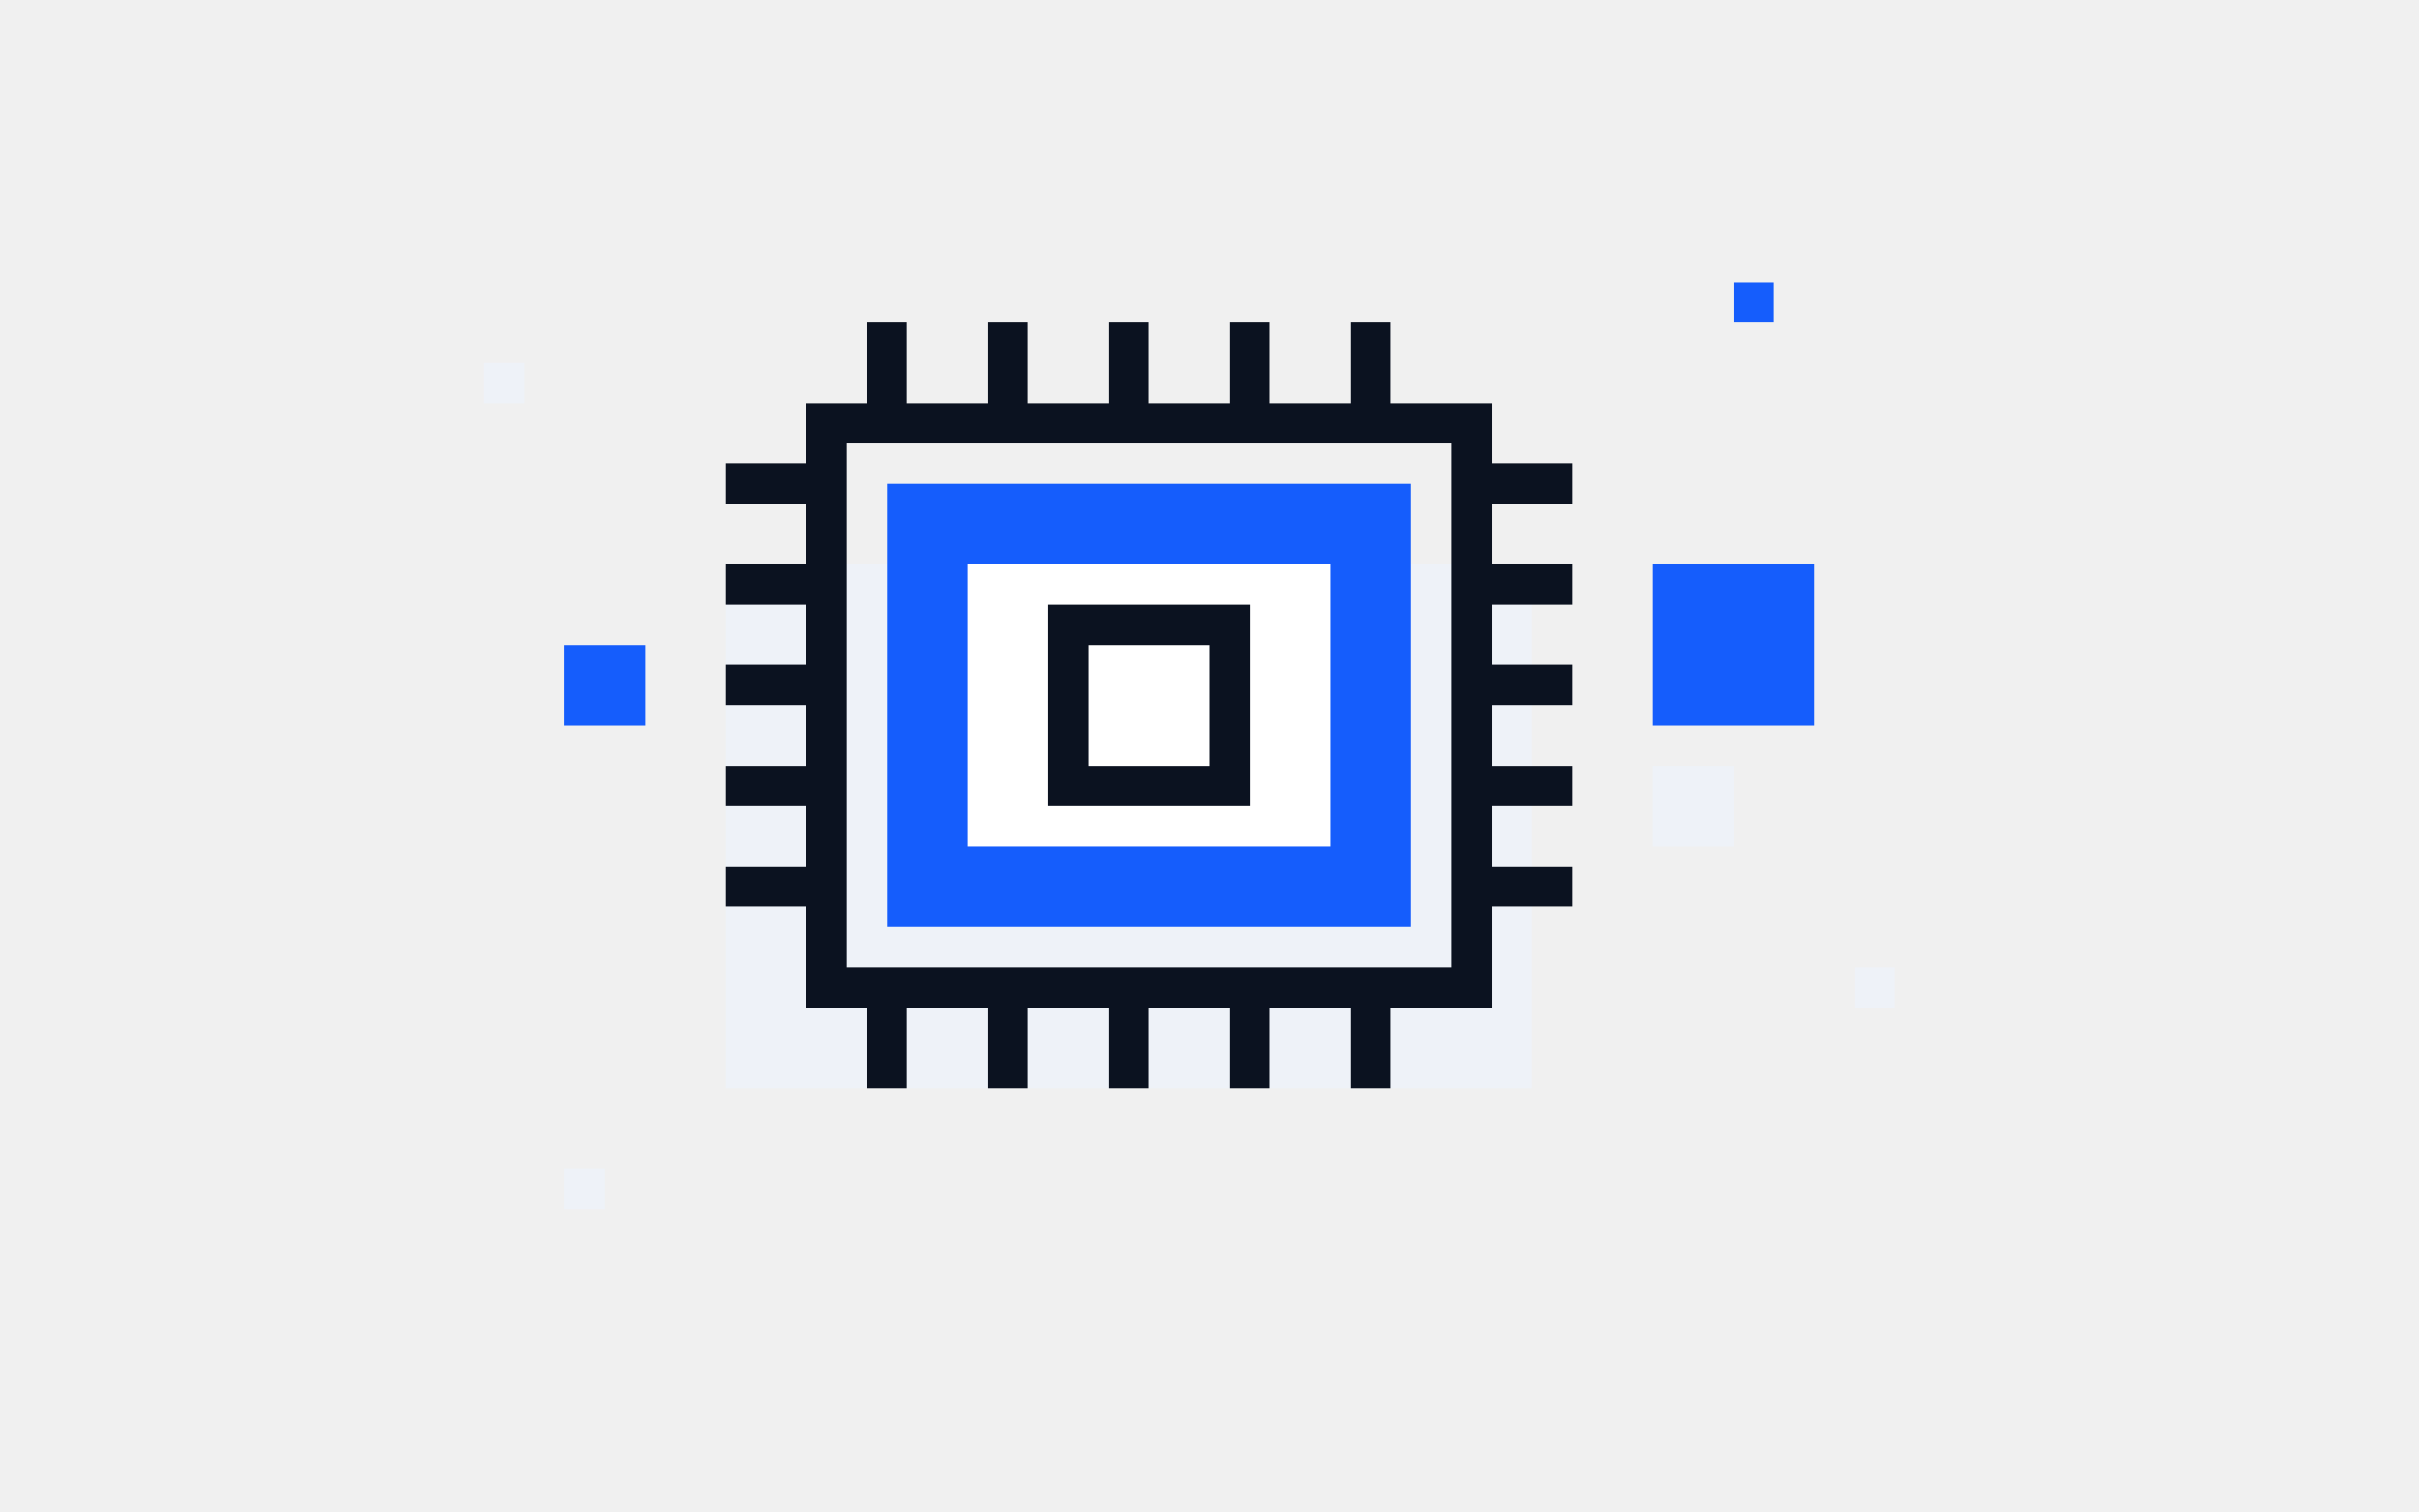
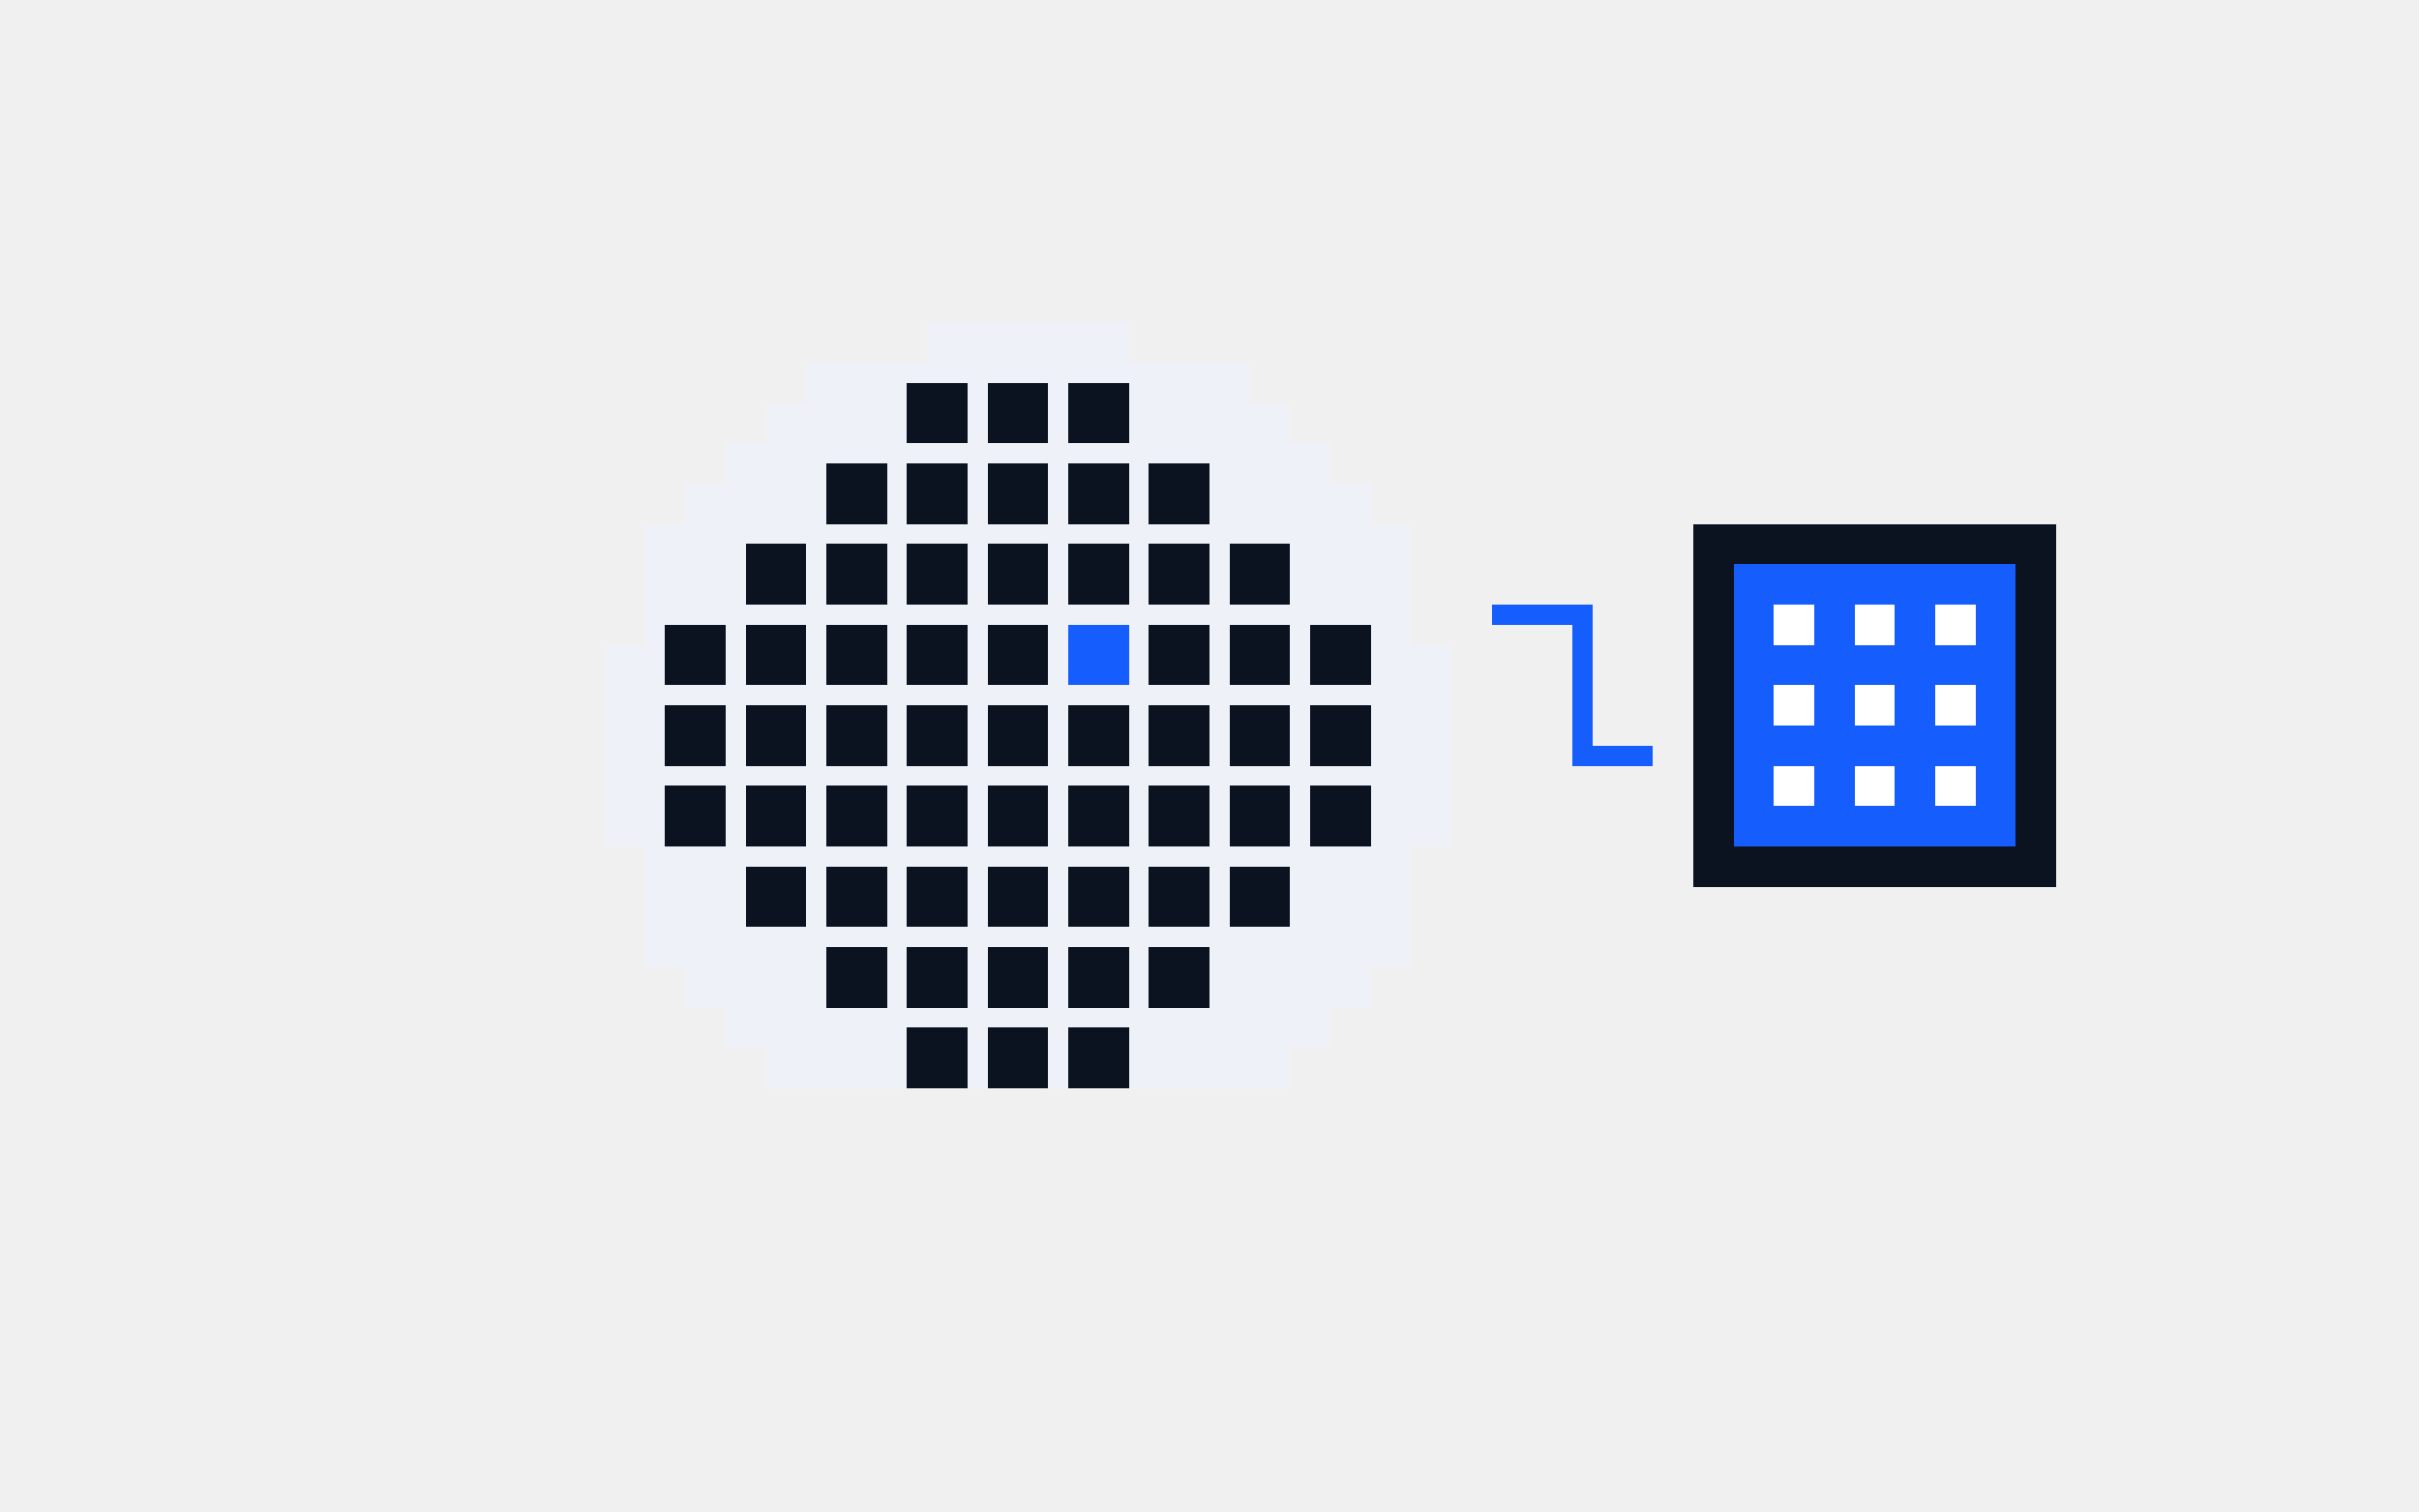
<svg xmlns="http://www.w3.org/2000/svg" viewBox="0 0 960 600" fill="none" shape-rendering="crispEdges">
-   <rect x="192" y="144" width="16" height="16" fill="#EEF2F8" />
-   <rect x="736" y="384" width="16" height="16" fill="#EEF2F8" />
-   <rect x="688" y="112" width="16" height="16" fill="#155DFC" />
-   <rect x="224" y="464" width="16" height="16" fill="#EEF2F8" />
-   <rect x="288" y="224" width="320" height="208" fill="#EEF2F8" />
-   <rect x="320" y="160" width="272" height="16" fill="#0B1220" />
-   <rect x="320" y="384" width="272" height="16" fill="#0B1220" />
-   <rect x="320" y="160" width="16" height="240" fill="#0B1220" />
-   <rect x="576" y="160" width="16" height="240" fill="#0B1220" />
-   <rect x="352" y="192" width="208" height="176" fill="#155DFC" />
-   <rect x="384" y="224" width="144" height="112" fill="#FFFFFF" />
-   <rect x="416" y="240" width="80" height="16" fill="#0B1220" />
-   <rect x="416" y="304" width="80" height="16" fill="#0B1220" />
-   <rect x="416" y="240" width="16" height="80" fill="#0B1220" />
-   <rect x="480" y="240" width="16" height="80" fill="#0B1220" />
-   <rect x="344" y="128" width="16" height="32" fill="#0B1220" />
-   <rect x="344" y="400" width="16" height="32" fill="#0B1220" />
-   <rect x="288" y="184" width="32" height="16" fill="#0B1220" />
-   <rect x="592" y="184" width="32" height="16" fill="#0B1220" />
-   <rect x="392" y="128" width="16" height="32" fill="#0B1220" />
-   <rect x="392" y="400" width="16" height="32" fill="#0B1220" />
-   <rect x="288" y="224" width="32" height="16" fill="#0B1220" />
-   <rect x="592" y="224" width="32" height="16" fill="#0B1220" />
-   <rect x="440" y="128" width="16" height="32" fill="#0B1220" />
-   <rect x="440" y="400" width="16" height="32" fill="#0B1220" />
-   <rect x="288" y="264" width="32" height="16" fill="#0B1220" />
-   <rect x="592" y="264" width="32" height="16" fill="#0B1220" />
-   <rect x="488" y="128" width="16" height="32" fill="#0B1220" />
-   <rect x="488" y="400" width="16" height="32" fill="#0B1220" />
-   <rect x="288" y="304" width="32" height="16" fill="#0B1220" />
-   <rect x="592" y="304" width="32" height="16" fill="#0B1220" />
-   <rect x="536" y="128" width="16" height="32" fill="#0B1220" />
-   <rect x="536" y="400" width="16" height="32" fill="#0B1220" />
-   <rect x="288" y="344" width="32" height="16" fill="#0B1220" />
-   <rect x="592" y="344" width="32" height="16" fill="#0B1220" />
-   <rect x="656" y="224" width="64" height="64" fill="#155DFC" />
-   <rect x="656" y="304" width="32" height="32" fill="#EEF2F8" />
-   <rect x="224" y="256" width="32" height="32" fill="#155DFC" />
+   <rect x="368" y="128" width="16" height="16" fill="#EEF2F8" />
+   <rect x="384" y="128" width="16" height="16" fill="#EEF2F8" />
+   <rect x="400" y="128" width="16" height="16" fill="#EEF2F8" />
+   <rect x="416" y="128" width="16" height="16" fill="#EEF2F8" />
+   <rect x="432" y="128" width="16" height="16" fill="#EEF2F8" />
+   <rect x="320" y="144" width="16" height="16" fill="#EEF2F8" />
+   <rect x="336" y="144" width="16" height="16" fill="#EEF2F8" />
+   <rect x="352" y="144" width="16" height="16" fill="#EEF2F8" />
+   <rect x="368" y="144" width="16" height="16" fill="#EEF2F8" />
+   <rect x="384" y="144" width="16" height="16" fill="#EEF2F8" />
+   <rect x="400" y="144" width="16" height="16" fill="#EEF2F8" />
+   <rect x="416" y="144" width="16" height="16" fill="#EEF2F8" />
+   <rect x="432" y="144" width="16" height="16" fill="#EEF2F8" />
+   <rect x="448" y="144" width="16" height="16" fill="#EEF2F8" />
+   <rect x="464" y="144" width="16" height="16" fill="#EEF2F8" />
+   <rect x="480" y="144" width="16" height="16" fill="#EEF2F8" />
+   <rect x="304" y="160" width="16" height="16" fill="#EEF2F8" />
+   <rect x="320" y="160" width="16" height="16" fill="#EEF2F8" />
+   <rect x="336" y="160" width="16" height="16" fill="#EEF2F8" />
+   <rect x="352" y="160" width="16" height="16" fill="#EEF2F8" />
+   <rect x="368" y="160" width="16" height="16" fill="#EEF2F8" />
+   <rect x="384" y="160" width="16" height="16" fill="#EEF2F8" />
+   <rect x="400" y="160" width="16" height="16" fill="#EEF2F8" />
+   <rect x="416" y="160" width="16" height="16" fill="#EEF2F8" />
+   <rect x="432" y="160" width="16" height="16" fill="#EEF2F8" />
+   <rect x="448" y="160" width="16" height="16" fill="#EEF2F8" />
+   <rect x="464" y="160" width="16" height="16" fill="#EEF2F8" />
+   <rect x="480" y="160" width="16" height="16" fill="#EEF2F8" />
+   <rect x="496" y="160" width="16" height="16" fill="#EEF2F8" />
+   <rect x="288" y="176" width="16" height="16" fill="#EEF2F8" />
+   <rect x="304" y="176" width="16" height="16" fill="#EEF2F8" />
+   <rect x="320" y="176" width="16" height="16" fill="#EEF2F8" />
+   <rect x="336" y="176" width="16" height="16" fill="#EEF2F8" />
+   <rect x="352" y="176" width="16" height="16" fill="#EEF2F8" />
+   <rect x="368" y="176" width="16" height="16" fill="#EEF2F8" />
+   <rect x="384" y="176" width="16" height="16" fill="#EEF2F8" />
+   <rect x="400" y="176" width="16" height="16" fill="#EEF2F8" />
+   <rect x="416" y="176" width="16" height="16" fill="#EEF2F8" />
+   <rect x="432" y="176" width="16" height="16" fill="#EEF2F8" />
+   <rect x="448" y="176" width="16" height="16" fill="#EEF2F8" />
+   <rect x="464" y="176" width="16" height="16" fill="#EEF2F8" />
+   <rect x="480" y="176" width="16" height="16" fill="#EEF2F8" />
+   <rect x="496" y="176" width="16" height="16" fill="#EEF2F8" />
+   <rect x="512" y="176" width="16" height="16" fill="#EEF2F8" />
+   <rect x="272" y="192" width="16" height="16" fill="#EEF2F8" />
+   <rect x="288" y="192" width="16" height="16" fill="#EEF2F8" />
+   <rect x="304" y="192" width="16" height="16" fill="#EEF2F8" />
+   <rect x="320" y="192" width="16" height="16" fill="#EEF2F8" />
+   <rect x="336" y="192" width="16" height="16" fill="#EEF2F8" />
+   <rect x="352" y="192" width="16" height="16" fill="#EEF2F8" />
+   <rect x="368" y="192" width="16" height="16" fill="#EEF2F8" />
+   <rect x="384" y="192" width="16" height="16" fill="#EEF2F8" />
+   <rect x="400" y="192" width="16" height="16" fill="#EEF2F8" />
+   <rect x="416" y="192" width="16" height="16" fill="#EEF2F8" />
+   <rect x="432" y="192" width="16" height="16" fill="#EEF2F8" />
+   <rect x="448" y="192" width="16" height="16" fill="#EEF2F8" />
+   <rect x="464" y="192" width="16" height="16" fill="#EEF2F8" />
+   <rect x="480" y="192" width="16" height="16" fill="#EEF2F8" />
+   <rect x="496" y="192" width="16" height="16" fill="#EEF2F8" />
+   <rect x="512" y="192" width="16" height="16" fill="#EEF2F8" />
+   <rect x="528" y="192" width="16" height="16" fill="#EEF2F8" />
+   <rect x="256" y="208" width="16" height="16" fill="#EEF2F8" />
+   <rect x="272" y="208" width="16" height="16" fill="#EEF2F8" />
+   <rect x="288" y="208" width="16" height="16" fill="#EEF2F8" />
+   <rect x="304" y="208" width="16" height="16" fill="#EEF2F8" />
+   <rect x="320" y="208" width="16" height="16" fill="#EEF2F8" />
+   <rect x="336" y="208" width="16" height="16" fill="#EEF2F8" />
+   <rect x="352" y="208" width="16" height="16" fill="#EEF2F8" />
+   <rect x="368" y="208" width="16" height="16" fill="#EEF2F8" />
+   <rect x="384" y="208" width="16" height="16" fill="#EEF2F8" />
+   <rect x="400" y="208" width="16" height="16" fill="#EEF2F8" />
+   <rect x="416" y="208" width="16" height="16" fill="#EEF2F8" />
+   <rect x="432" y="208" width="16" height="16" fill="#EEF2F8" />
+   <rect x="448" y="208" width="16" height="16" fill="#EEF2F8" />
+   <rect x="464" y="208" width="16" height="16" fill="#EEF2F8" />
+   <rect x="480" y="208" width="16" height="16" fill="#EEF2F8" />
+   <rect x="496" y="208" width="16" height="16" fill="#EEF2F8" />
+   <rect x="512" y="208" width="16" height="16" fill="#EEF2F8" />
+   <rect x="528" y="208" width="16" height="16" fill="#EEF2F8" />
+   <rect x="544" y="208" width="16" height="16" fill="#EEF2F8" />
+   <rect x="256" y="224" width="16" height="16" fill="#EEF2F8" />
+   <rect x="272" y="224" width="16" height="16" fill="#EEF2F8" />
+   <rect x="288" y="224" width="16" height="16" fill="#EEF2F8" />
+   <rect x="304" y="224" width="16" height="16" fill="#EEF2F8" />
+   <rect x="320" y="224" width="16" height="16" fill="#EEF2F8" />
+   <rect x="336" y="224" width="16" height="16" fill="#EEF2F8" />
+   <rect x="352" y="224" width="16" height="16" fill="#EEF2F8" />
+   <rect x="368" y="224" width="16" height="16" fill="#EEF2F8" />
+   <rect x="384" y="224" width="16" height="16" fill="#EEF2F8" />
+   <rect x="400" y="224" width="16" height="16" fill="#EEF2F8" />
+   <rect x="416" y="224" width="16" height="16" fill="#EEF2F8" />
+   <rect x="432" y="224" width="16" height="16" fill="#EEF2F8" />
+   <rect x="448" y="224" width="16" height="16" fill="#EEF2F8" />
+   <rect x="464" y="224" width="16" height="16" fill="#EEF2F8" />
+   <rect x="480" y="224" width="16" height="16" fill="#EEF2F8" />
+   <rect x="496" y="224" width="16" height="16" fill="#EEF2F8" />
+   <rect x="512" y="224" width="16" height="16" fill="#EEF2F8" />
+   <rect x="528" y="224" width="16" height="16" fill="#EEF2F8" />
+   <rect x="544" y="224" width="16" height="16" fill="#EEF2F8" />
+   <rect x="256" y="240" width="16" height="16" fill="#EEF2F8" />
+   <rect x="272" y="240" width="16" height="16" fill="#EEF2F8" />
+   <rect x="288" y="240" width="16" height="16" fill="#EEF2F8" />
+   <rect x="304" y="240" width="16" height="16" fill="#EEF2F8" />
+   <rect x="320" y="240" width="16" height="16" fill="#EEF2F8" />
+   <rect x="336" y="240" width="16" height="16" fill="#EEF2F8" />
+   <rect x="352" y="240" width="16" height="16" fill="#EEF2F8" />
+   <rect x="368" y="240" width="16" height="16" fill="#EEF2F8" />
+   <rect x="384" y="240" width="16" height="16" fill="#EEF2F8" />
+   <rect x="400" y="240" width="16" height="16" fill="#EEF2F8" />
+   <rect x="416" y="240" width="16" height="16" fill="#EEF2F8" />
+   <rect x="432" y="240" width="16" height="16" fill="#EEF2F8" />
+   <rect x="448" y="240" width="16" height="16" fill="#EEF2F8" />
+   <rect x="464" y="240" width="16" height="16" fill="#EEF2F8" />
+   <rect x="480" y="240" width="16" height="16" fill="#EEF2F8" />
+   <rect x="496" y="240" width="16" height="16" fill="#EEF2F8" />
+   <rect x="512" y="240" width="16" height="16" fill="#EEF2F8" />
+   <rect x="528" y="240" width="16" height="16" fill="#EEF2F8" />
+   <rect x="544" y="240" width="16" height="16" fill="#EEF2F8" />
+   <rect x="240" y="256" width="16" height="16" fill="#EEF2F8" />
+   <rect x="256" y="256" width="16" height="16" fill="#EEF2F8" />
+   <rect x="272" y="256" width="16" height="16" fill="#EEF2F8" />
+   <rect x="288" y="256" width="16" height="16" fill="#EEF2F8" />
+   <rect x="304" y="256" width="16" height="16" fill="#EEF2F8" />
+   <rect x="320" y="256" width="16" height="16" fill="#EEF2F8" />
+   <rect x="336" y="256" width="16" height="16" fill="#EEF2F8" />
+   <rect x="352" y="256" width="16" height="16" fill="#EEF2F8" />
+   <rect x="368" y="256" width="16" height="16" fill="#EEF2F8" />
+   <rect x="384" y="256" width="16" height="16" fill="#EEF2F8" />
+   <rect x="400" y="256" width="16" height="16" fill="#EEF2F8" />
+   <rect x="416" y="256" width="16" height="16" fill="#EEF2F8" />
+   <rect x="432" y="256" width="16" height="16" fill="#EEF2F8" />
+   <rect x="448" y="256" width="16" height="16" fill="#EEF2F8" />
+   <rect x="464" y="256" width="16" height="16" fill="#EEF2F8" />
+   <rect x="480" y="256" width="16" height="16" fill="#EEF2F8" />
+   <rect x="496" y="256" width="16" height="16" fill="#EEF2F8" />
+   <rect x="512" y="256" width="16" height="16" fill="#EEF2F8" />
+   <rect x="528" y="256" width="16" height="16" fill="#EEF2F8" />
+   <rect x="544" y="256" width="16" height="16" fill="#EEF2F8" />
+   <rect x="560" y="256" width="16" height="16" fill="#EEF2F8" />
+   <rect x="240" y="272" width="16" height="16" fill="#EEF2F8" />
+   <rect x="256" y="272" width="16" height="16" fill="#EEF2F8" />
+   <rect x="272" y="272" width="16" height="16" fill="#EEF2F8" />
+   <rect x="288" y="272" width="16" height="16" fill="#EEF2F8" />
+   <rect x="304" y="272" width="16" height="16" fill="#EEF2F8" />
+   <rect x="320" y="272" width="16" height="16" fill="#EEF2F8" />
+   <rect x="336" y="272" width="16" height="16" fill="#EEF2F8" />
+   <rect x="352" y="272" width="16" height="16" fill="#EEF2F8" />
+   <rect x="368" y="272" width="16" height="16" fill="#EEF2F8" />
+   <rect x="384" y="272" width="16" height="16" fill="#EEF2F8" />
+   <rect x="400" y="272" width="16" height="16" fill="#EEF2F8" />
+   <rect x="416" y="272" width="16" height="16" fill="#EEF2F8" />
+   <rect x="432" y="272" width="16" height="16" fill="#EEF2F8" />
+   <rect x="448" y="272" width="16" height="16" fill="#EEF2F8" />
+   <rect x="464" y="272" width="16" height="16" fill="#EEF2F8" />
+   <rect x="480" y="272" width="16" height="16" fill="#EEF2F8" />
+   <rect x="496" y="272" width="16" height="16" fill="#EEF2F8" />
+   <rect x="512" y="272" width="16" height="16" fill="#EEF2F8" />
+   <rect x="528" y="272" width="16" height="16" fill="#EEF2F8" />
+   <rect x="544" y="272" width="16" height="16" fill="#EEF2F8" />
+   <rect x="560" y="272" width="16" height="16" fill="#EEF2F8" />
+   <rect x="240" y="288" width="16" height="16" fill="#EEF2F8" />
+   <rect x="256" y="288" width="16" height="16" fill="#EEF2F8" />
+   <rect x="272" y="288" width="16" height="16" fill="#EEF2F8" />
+   <rect x="288" y="288" width="16" height="16" fill="#EEF2F8" />
+   <rect x="304" y="288" width="16" height="16" fill="#EEF2F8" />
+   <rect x="320" y="288" width="16" height="16" fill="#EEF2F8" />
+   <rect x="336" y="288" width="16" height="16" fill="#EEF2F8" />
+   <rect x="352" y="288" width="16" height="16" fill="#EEF2F8" />
+   <rect x="368" y="288" width="16" height="16" fill="#EEF2F8" />
+   <rect x="384" y="288" width="16" height="16" fill="#EEF2F8" />
+   <rect x="400" y="288" width="16" height="16" fill="#EEF2F8" />
+   <rect x="416" y="288" width="16" height="16" fill="#EEF2F8" />
+   <rect x="432" y="288" width="16" height="16" fill="#EEF2F8" />
+   <rect x="448" y="288" width="16" height="16" fill="#EEF2F8" />
+   <rect x="464" y="288" width="16" height="16" fill="#EEF2F8" />
+   <rect x="480" y="288" width="16" height="16" fill="#EEF2F8" />
+   <rect x="496" y="288" width="16" height="16" fill="#EEF2F8" />
+   <rect x="512" y="288" width="16" height="16" fill="#EEF2F8" />
+   <rect x="528" y="288" width="16" height="16" fill="#EEF2F8" />
+   <rect x="544" y="288" width="16" height="16" fill="#EEF2F8" />
+   <rect x="560" y="288" width="16" height="16" fill="#EEF2F8" />
+   <rect x="240" y="304" width="16" height="16" fill="#EEF2F8" />
+   <rect x="256" y="304" width="16" height="16" fill="#EEF2F8" />
+   <rect x="272" y="304" width="16" height="16" fill="#EEF2F8" />
+   <rect x="288" y="304" width="16" height="16" fill="#EEF2F8" />
+   <rect x="304" y="304" width="16" height="16" fill="#EEF2F8" />
+   <rect x="320" y="304" width="16" height="16" fill="#EEF2F8" />
+   <rect x="336" y="304" width="16" height="16" fill="#EEF2F8" />
+   <rect x="352" y="304" width="16" height="16" fill="#EEF2F8" />
+   <rect x="368" y="304" width="16" height="16" fill="#EEF2F8" />
+   <rect x="384" y="304" width="16" height="16" fill="#EEF2F8" />
+   <rect x="400" y="304" width="16" height="16" fill="#EEF2F8" />
+   <rect x="416" y="304" width="16" height="16" fill="#EEF2F8" />
+   <rect x="432" y="304" width="16" height="16" fill="#EEF2F8" />
+   <rect x="448" y="304" width="16" height="16" fill="#EEF2F8" />
+   <rect x="464" y="304" width="16" height="16" fill="#EEF2F8" />
+   <rect x="480" y="304" width="16" height="16" fill="#EEF2F8" />
+   <rect x="496" y="304" width="16" height="16" fill="#EEF2F8" />
+   <rect x="512" y="304" width="16" height="16" fill="#EEF2F8" />
+   <rect x="528" y="304" width="16" height="16" fill="#EEF2F8" />
+   <rect x="544" y="304" width="16" height="16" fill="#EEF2F8" />
+   <rect x="560" y="304" width="16" height="16" fill="#EEF2F8" />
+   <rect x="240" y="320" width="16" height="16" fill="#EEF2F8" />
+   <rect x="256" y="320" width="16" height="16" fill="#EEF2F8" />
+   <rect x="272" y="320" width="16" height="16" fill="#EEF2F8" />
+   <rect x="288" y="320" width="16" height="16" fill="#EEF2F8" />
+   <rect x="304" y="320" width="16" height="16" fill="#EEF2F8" />
+   <rect x="320" y="320" width="16" height="16" fill="#EEF2F8" />
+   <rect x="336" y="320" width="16" height="16" fill="#EEF2F8" />
+   <rect x="352" y="320" width="16" height="16" fill="#EEF2F8" />
+   <rect x="368" y="320" width="16" height="16" fill="#EEF2F8" />
+   <rect x="384" y="320" width="16" height="16" fill="#EEF2F8" />
+   <rect x="400" y="320" width="16" height="16" fill="#EEF2F8" />
+   <rect x="416" y="320" width="16" height="16" fill="#EEF2F8" />
+   <rect x="432" y="320" width="16" height="16" fill="#EEF2F8" />
+   <rect x="448" y="320" width="16" height="16" fill="#EEF2F8" />
+   <rect x="464" y="320" width="16" height="16" fill="#EEF2F8" />
+   <rect x="480" y="320" width="16" height="16" fill="#EEF2F8" />
+   <rect x="496" y="320" width="16" height="16" fill="#EEF2F8" />
+   <rect x="512" y="320" width="16" height="16" fill="#EEF2F8" />
+   <rect x="528" y="320" width="16" height="16" fill="#EEF2F8" />
+   <rect x="544" y="320" width="16" height="16" fill="#EEF2F8" />
+   <rect x="560" y="320" width="16" height="16" fill="#EEF2F8" />
+   <rect x="256" y="336" width="16" height="16" fill="#EEF2F8" />
+   <rect x="272" y="336" width="16" height="16" fill="#EEF2F8" />
+   <rect x="288" y="336" width="16" height="16" fill="#EEF2F8" />
+   <rect x="304" y="336" width="16" height="16" fill="#EEF2F8" />
+   <rect x="320" y="336" width="16" height="16" fill="#EEF2F8" />
+   <rect x="336" y="336" width="16" height="16" fill="#EEF2F8" />
+   <rect x="352" y="336" width="16" height="16" fill="#EEF2F8" />
+   <rect x="368" y="336" width="16" height="16" fill="#EEF2F8" />
+   <rect x="384" y="336" width="16" height="16" fill="#EEF2F8" />
+   <rect x="400" y="336" width="16" height="16" fill="#EEF2F8" />
+   <rect x="416" y="336" width="16" height="16" fill="#EEF2F8" />
+   <rect x="432" y="336" width="16" height="16" fill="#EEF2F8" />
+   <rect x="448" y="336" width="16" height="16" fill="#EEF2F8" />
+   <rect x="464" y="336" width="16" height="16" fill="#EEF2F8" />
+   <rect x="480" y="336" width="16" height="16" fill="#EEF2F8" />
+   <rect x="496" y="336" width="16" height="16" fill="#EEF2F8" />
+   <rect x="512" y="336" width="16" height="16" fill="#EEF2F8" />
+   <rect x="528" y="336" width="16" height="16" fill="#EEF2F8" />
+   <rect x="544" y="336" width="16" height="16" fill="#EEF2F8" />
+   <rect x="256" y="352" width="16" height="16" fill="#EEF2F8" />
+   <rect x="272" y="352" width="16" height="16" fill="#EEF2F8" />
+   <rect x="288" y="352" width="16" height="16" fill="#EEF2F8" />
+   <rect x="304" y="352" width="16" height="16" fill="#EEF2F8" />
+   <rect x="320" y="352" width="16" height="16" fill="#EEF2F8" />
+   <rect x="336" y="352" width="16" height="16" fill="#EEF2F8" />
+   <rect x="352" y="352" width="16" height="16" fill="#EEF2F8" />
+   <rect x="368" y="352" width="16" height="16" fill="#EEF2F8" />
+   <rect x="384" y="352" width="16" height="16" fill="#EEF2F8" />
+   <rect x="400" y="352" width="16" height="16" fill="#EEF2F8" />
+   <rect x="416" y="352" width="16" height="16" fill="#EEF2F8" />
+   <rect x="432" y="352" width="16" height="16" fill="#EEF2F8" />
+   <rect x="448" y="352" width="16" height="16" fill="#EEF2F8" />
+   <rect x="464" y="352" width="16" height="16" fill="#EEF2F8" />
+   <rect x="480" y="352" width="16" height="16" fill="#EEF2F8" />
+   <rect x="496" y="352" width="16" height="16" fill="#EEF2F8" />
+   <rect x="512" y="352" width="16" height="16" fill="#EEF2F8" />
+   <rect x="528" y="352" width="16" height="16" fill="#EEF2F8" />
+   <rect x="544" y="352" width="16" height="16" fill="#EEF2F8" />
+   <rect x="256" y="368" width="16" height="16" fill="#EEF2F8" />
+   <rect x="272" y="368" width="16" height="16" fill="#EEF2F8" />
+   <rect x="288" y="368" width="16" height="16" fill="#EEF2F8" />
+   <rect x="304" y="368" width="16" height="16" fill="#EEF2F8" />
+   <rect x="320" y="368" width="16" height="16" fill="#EEF2F8" />
+   <rect x="336" y="368" width="16" height="16" fill="#EEF2F8" />
+   <rect x="352" y="368" width="16" height="16" fill="#EEF2F8" />
+   <rect x="368" y="368" width="16" height="16" fill="#EEF2F8" />
+   <rect x="384" y="368" width="16" height="16" fill="#EEF2F8" />
+   <rect x="400" y="368" width="16" height="16" fill="#EEF2F8" />
+   <rect x="416" y="368" width="16" height="16" fill="#EEF2F8" />
+   <rect x="432" y="368" width="16" height="16" fill="#EEF2F8" />
+   <rect x="448" y="368" width="16" height="16" fill="#EEF2F8" />
+   <rect x="464" y="368" width="16" height="16" fill="#EEF2F8" />
+   <rect x="480" y="368" width="16" height="16" fill="#EEF2F8" />
+   <rect x="496" y="368" width="16" height="16" fill="#EEF2F8" />
+   <rect x="512" y="368" width="16" height="16" fill="#EEF2F8" />
+   <rect x="528" y="368" width="16" height="16" fill="#EEF2F8" />
+   <rect x="544" y="368" width="16" height="16" fill="#EEF2F8" />
+   <rect x="272" y="384" width="16" height="16" fill="#EEF2F8" />
+   <rect x="288" y="384" width="16" height="16" fill="#EEF2F8" />
+   <rect x="304" y="384" width="16" height="16" fill="#EEF2F8" />
+   <rect x="320" y="384" width="16" height="16" fill="#EEF2F8" />
+   <rect x="336" y="384" width="16" height="16" fill="#EEF2F8" />
+   <rect x="352" y="384" width="16" height="16" fill="#EEF2F8" />
+   <rect x="368" y="384" width="16" height="16" fill="#EEF2F8" />
+   <rect x="384" y="384" width="16" height="16" fill="#EEF2F8" />
+   <rect x="400" y="384" width="16" height="16" fill="#EEF2F8" />
+   <rect x="416" y="384" width="16" height="16" fill="#EEF2F8" />
+   <rect x="432" y="384" width="16" height="16" fill="#EEF2F8" />
+   <rect x="448" y="384" width="16" height="16" fill="#EEF2F8" />
+   <rect x="464" y="384" width="16" height="16" fill="#EEF2F8" />
+   <rect x="480" y="384" width="16" height="16" fill="#EEF2F8" />
+   <rect x="496" y="384" width="16" height="16" fill="#EEF2F8" />
+   <rect x="512" y="384" width="16" height="16" fill="#EEF2F8" />
+   <rect x="528" y="384" width="16" height="16" fill="#EEF2F8" />
+   <rect x="288" y="400" width="16" height="16" fill="#EEF2F8" />
+   <rect x="304" y="400" width="16" height="16" fill="#EEF2F8" />
+   <rect x="320" y="400" width="16" height="16" fill="#EEF2F8" />
+   <rect x="336" y="400" width="16" height="16" fill="#EEF2F8" />
+   <rect x="352" y="400" width="16" height="16" fill="#EEF2F8" />
+   <rect x="368" y="400" width="16" height="16" fill="#EEF2F8" />
+   <rect x="384" y="400" width="16" height="16" fill="#EEF2F8" />
+   <rect x="400" y="400" width="16" height="16" fill="#EEF2F8" />
+   <rect x="416" y="400" width="16" height="16" fill="#EEF2F8" />
+   <rect x="432" y="400" width="16" height="16" fill="#EEF2F8" />
+   <rect x="448" y="400" width="16" height="16" fill="#EEF2F8" />
+   <rect x="464" y="400" width="16" height="16" fill="#EEF2F8" />
+   <rect x="480" y="400" width="16" height="16" fill="#EEF2F8" />
+   <rect x="496" y="400" width="16" height="16" fill="#EEF2F8" />
+   <rect x="512" y="400" width="16" height="16" fill="#EEF2F8" />
+   <rect x="304" y="416" width="16" height="16" fill="#EEF2F8" />
+   <rect x="320" y="416" width="16" height="16" fill="#EEF2F8" />
+   <rect x="336" y="416" width="16" height="16" fill="#EEF2F8" />
+   <rect x="352" y="416" width="16" height="16" fill="#EEF2F8" />
+   <rect x="368" y="416" width="16" height="16" fill="#EEF2F8" />
+   <rect x="384" y="416" width="16" height="16" fill="#EEF2F8" />
+   <rect x="400" y="416" width="16" height="16" fill="#EEF2F8" />
+   <rect x="416" y="416" width="16" height="16" fill="#EEF2F8" />
+   <rect x="432" y="416" width="16" height="16" fill="#EEF2F8" />
+   <rect x="448" y="416" width="16" height="16" fill="#EEF2F8" />
+   <rect x="464" y="416" width="16" height="16" fill="#EEF2F8" />
+   <rect x="480" y="416" width="16" height="16" fill="#EEF2F8" />
+   <rect x="496" y="416" width="16" height="16" fill="#EEF2F8" />
+   <rect x="360" y="152" width="24" height="24" fill="#0B1220" />
+   <rect x="392" y="152" width="24" height="24" fill="#0B1220" />
+   <rect x="424" y="152" width="24" height="24" fill="#0B1220" />
+   <rect x="328" y="184" width="24" height="24" fill="#0B1220" />
+   <rect x="360" y="184" width="24" height="24" fill="#0B1220" />
+   <rect x="392" y="184" width="24" height="24" fill="#0B1220" />
+   <rect x="424" y="184" width="24" height="24" fill="#0B1220" />
+   <rect x="456" y="184" width="24" height="24" fill="#0B1220" />
+   <rect x="296" y="216" width="24" height="24" fill="#0B1220" />
+   <rect x="328" y="216" width="24" height="24" fill="#0B1220" />
+   <rect x="360" y="216" width="24" height="24" fill="#0B1220" />
+   <rect x="392" y="216" width="24" height="24" fill="#0B1220" />
+   <rect x="424" y="216" width="24" height="24" fill="#0B1220" />
+   <rect x="456" y="216" width="24" height="24" fill="#0B1220" />
+   <rect x="488" y="216" width="24" height="24" fill="#0B1220" />
+   <rect x="264" y="248" width="24" height="24" fill="#0B1220" />
+   <rect x="296" y="248" width="24" height="24" fill="#0B1220" />
+   <rect x="328" y="248" width="24" height="24" fill="#0B1220" />
+   <rect x="360" y="248" width="24" height="24" fill="#0B1220" />
+   <rect x="392" y="248" width="24" height="24" fill="#0B1220" />
+   <rect x="424" y="248" width="24" height="24" fill="#155DFC" />
+   <rect x="456" y="248" width="24" height="24" fill="#0B1220" />
+   <rect x="488" y="248" width="24" height="24" fill="#0B1220" />
+   <rect x="520" y="248" width="24" height="24" fill="#0B1220" />
+   <rect x="264" y="280" width="24" height="24" fill="#0B1220" />
+   <rect x="296" y="280" width="24" height="24" fill="#0B1220" />
+   <rect x="328" y="280" width="24" height="24" fill="#0B1220" />
+   <rect x="360" y="280" width="24" height="24" fill="#0B1220" />
+   <rect x="392" y="280" width="24" height="24" fill="#0B1220" />
+   <rect x="424" y="280" width="24" height="24" fill="#0B1220" />
+   <rect x="456" y="280" width="24" height="24" fill="#0B1220" />
+   <rect x="488" y="280" width="24" height="24" fill="#0B1220" />
+   <rect x="520" y="280" width="24" height="24" fill="#0B1220" />
+   <rect x="264" y="312" width="24" height="24" fill="#0B1220" />
+   <rect x="296" y="312" width="24" height="24" fill="#0B1220" />
+   <rect x="328" y="312" width="24" height="24" fill="#0B1220" />
+   <rect x="360" y="312" width="24" height="24" fill="#0B1220" />
+   <rect x="392" y="312" width="24" height="24" fill="#0B1220" />
+   <rect x="424" y="312" width="24" height="24" fill="#0B1220" />
+   <rect x="456" y="312" width="24" height="24" fill="#0B1220" />
+   <rect x="488" y="312" width="24" height="24" fill="#0B1220" />
+   <rect x="520" y="312" width="24" height="24" fill="#0B1220" />
+   <rect x="296" y="344" width="24" height="24" fill="#0B1220" />
+   <rect x="328" y="344" width="24" height="24" fill="#0B1220" />
+   <rect x="360" y="344" width="24" height="24" fill="#0B1220" />
+   <rect x="392" y="344" width="24" height="24" fill="#0B1220" />
+   <rect x="424" y="344" width="24" height="24" fill="#0B1220" />
+   <rect x="456" y="344" width="24" height="24" fill="#0B1220" />
+   <rect x="488" y="344" width="24" height="24" fill="#0B1220" />
+   <rect x="328" y="376" width="24" height="24" fill="#0B1220" />
+   <rect x="360" y="376" width="24" height="24" fill="#0B1220" />
+   <rect x="392" y="376" width="24" height="24" fill="#0B1220" />
+   <rect x="424" y="376" width="24" height="24" fill="#0B1220" />
+   <rect x="456" y="376" width="24" height="24" fill="#0B1220" />
+   <rect x="360" y="408" width="24" height="24" fill="#0B1220" />
+   <rect x="392" y="408" width="24" height="24" fill="#0B1220" />
+   <rect x="424" y="408" width="24" height="24" fill="#0B1220" />
+   <rect x="592" y="240" width="32" height="8" fill="#155DFC" />
+   <rect x="624" y="240" width="8" height="64" fill="#155DFC" />
+   <rect x="624" y="296" width="32" height="8" fill="#155DFC" />
+   <rect x="672" y="208" width="144" height="144" fill="#0B1220" />
+   <rect x="688" y="224" width="112" height="112" fill="#155DFC" />
+   <rect x="704" y="240" width="16" height="16" fill="#FFFFFF" />
+   <rect x="736" y="240" width="16" height="16" fill="#FFFFFF" />
+   <rect x="768" y="240" width="16" height="16" fill="#FFFFFF" />
+   <rect x="704" y="272" width="16" height="16" fill="#FFFFFF" />
+   <rect x="736" y="272" width="16" height="16" fill="#FFFFFF" />
+   <rect x="768" y="272" width="16" height="16" fill="#FFFFFF" />
+   <rect x="704" y="304" width="16" height="16" fill="#FFFFFF" />
+   <rect x="736" y="304" width="16" height="16" fill="#FFFFFF" />
+   <rect x="768" y="304" width="16" height="16" fill="#FFFFFF" />
</svg>
